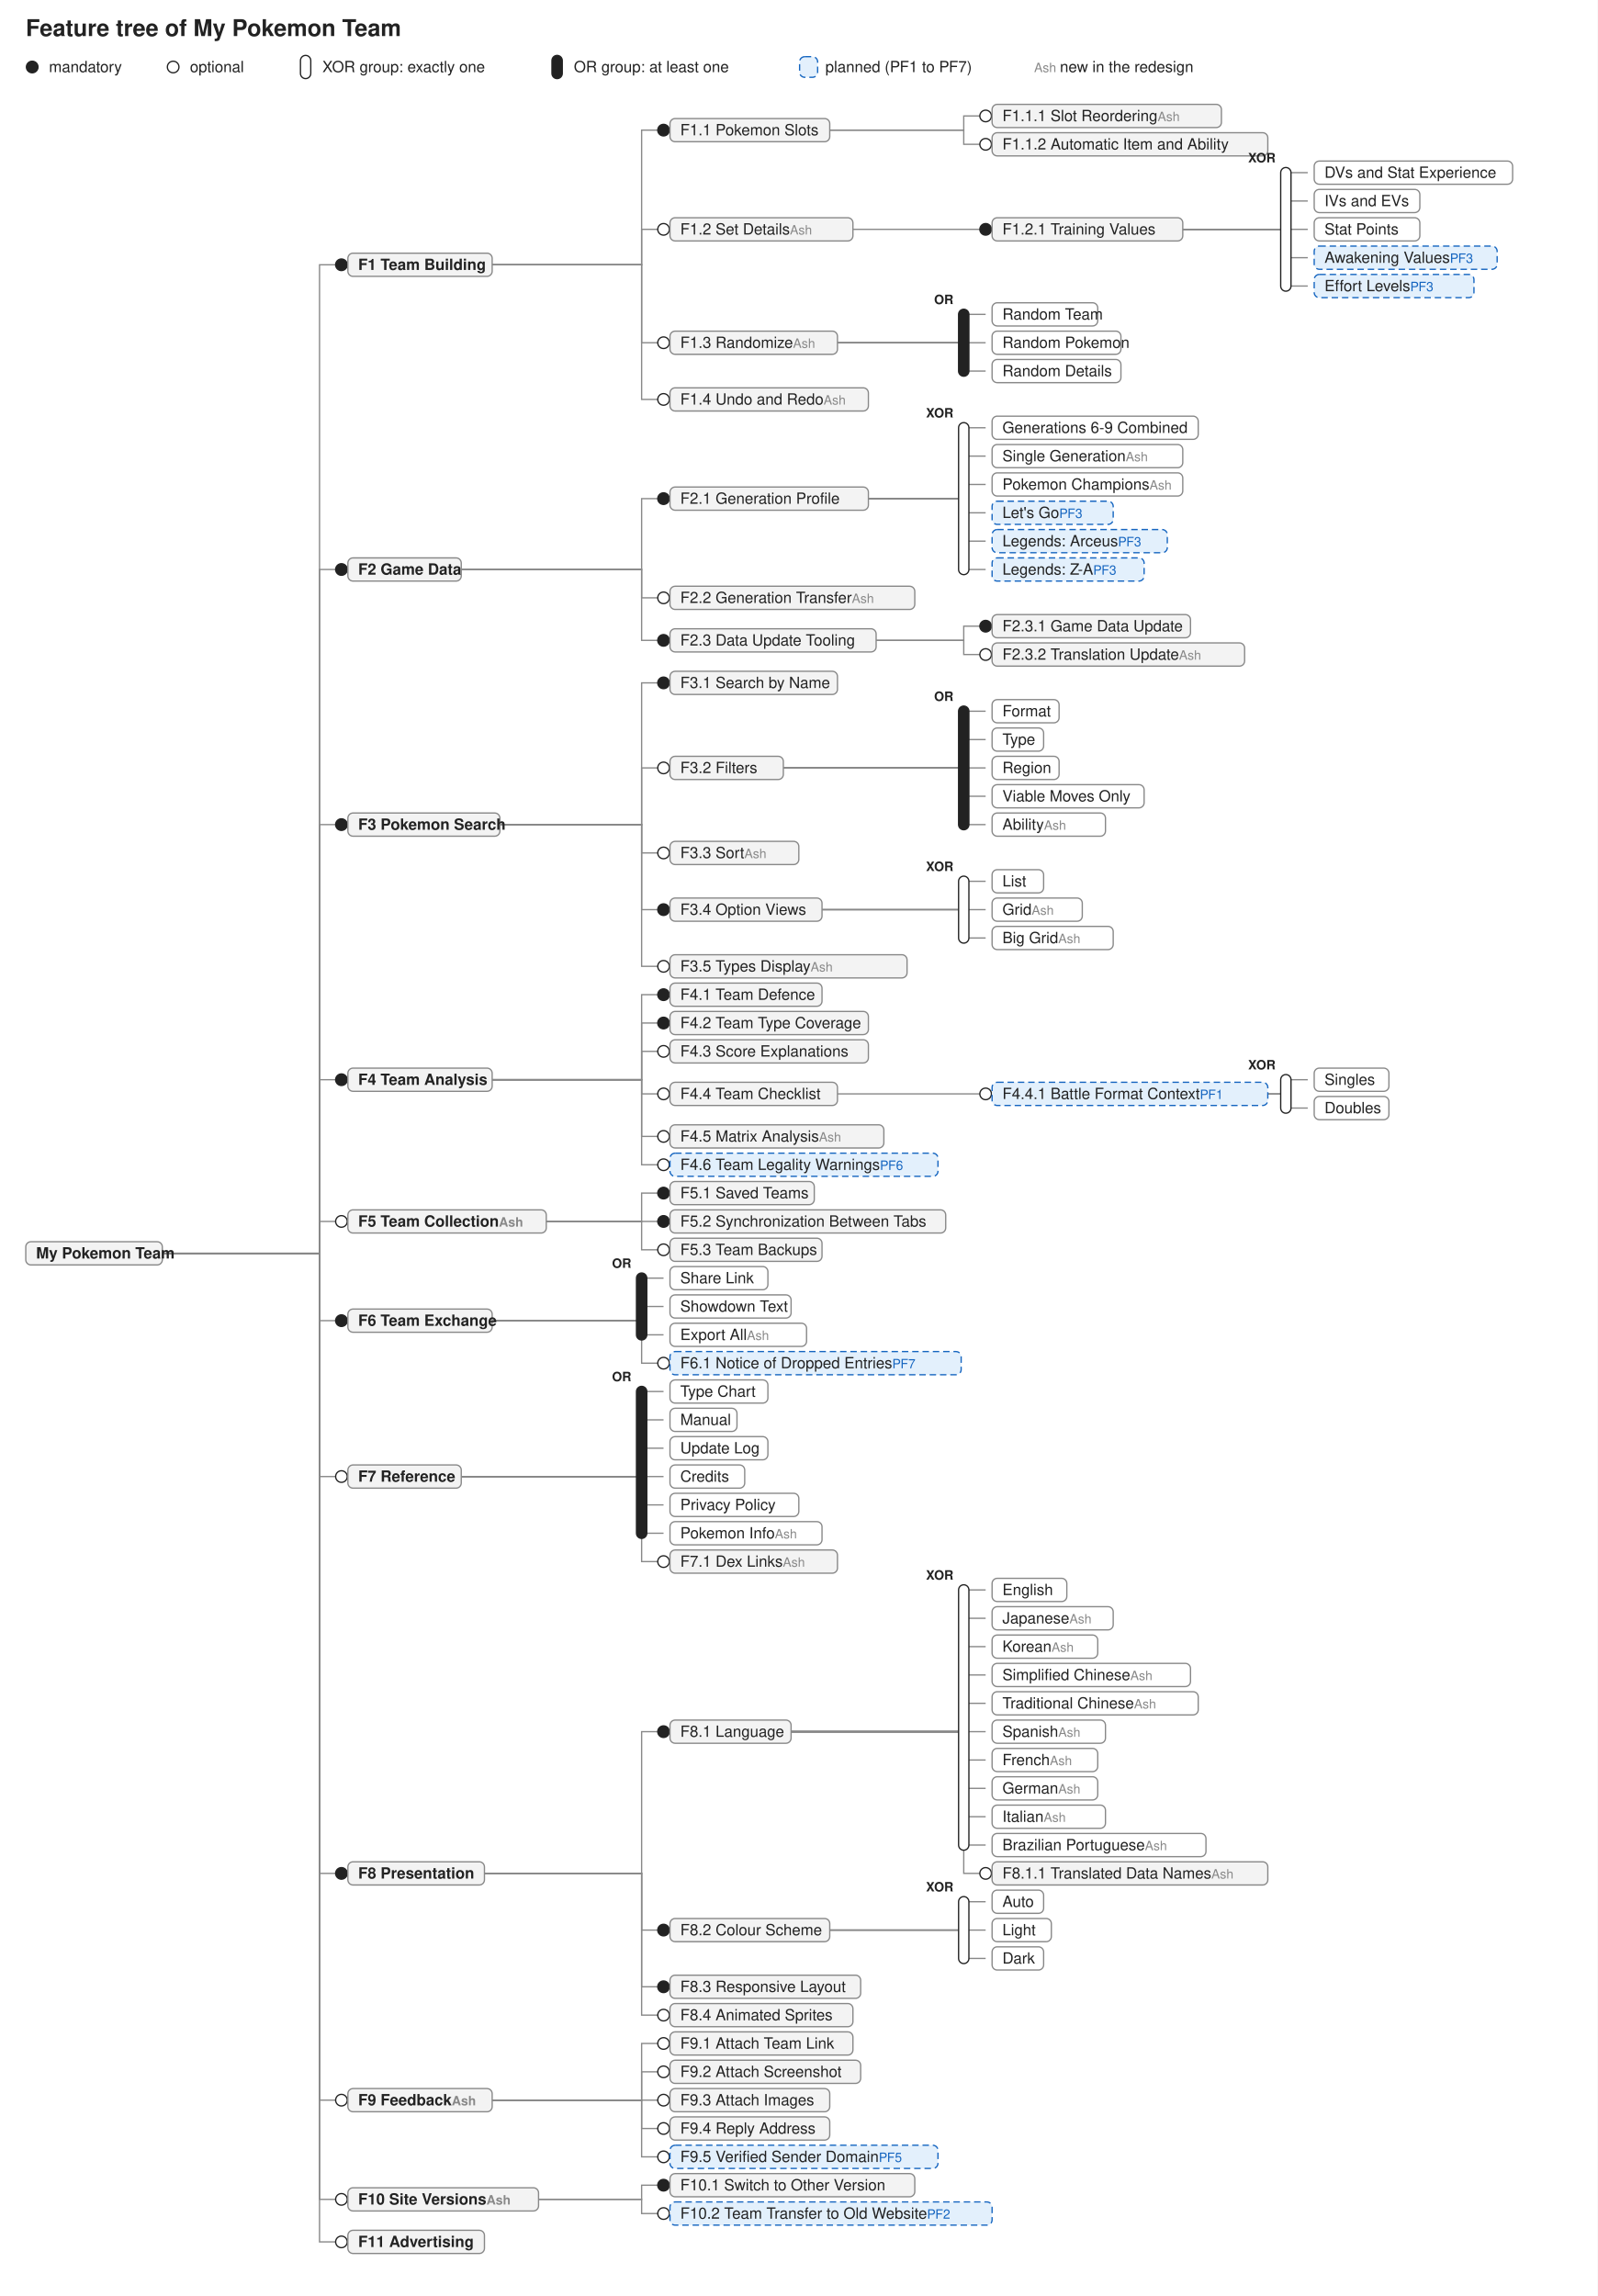
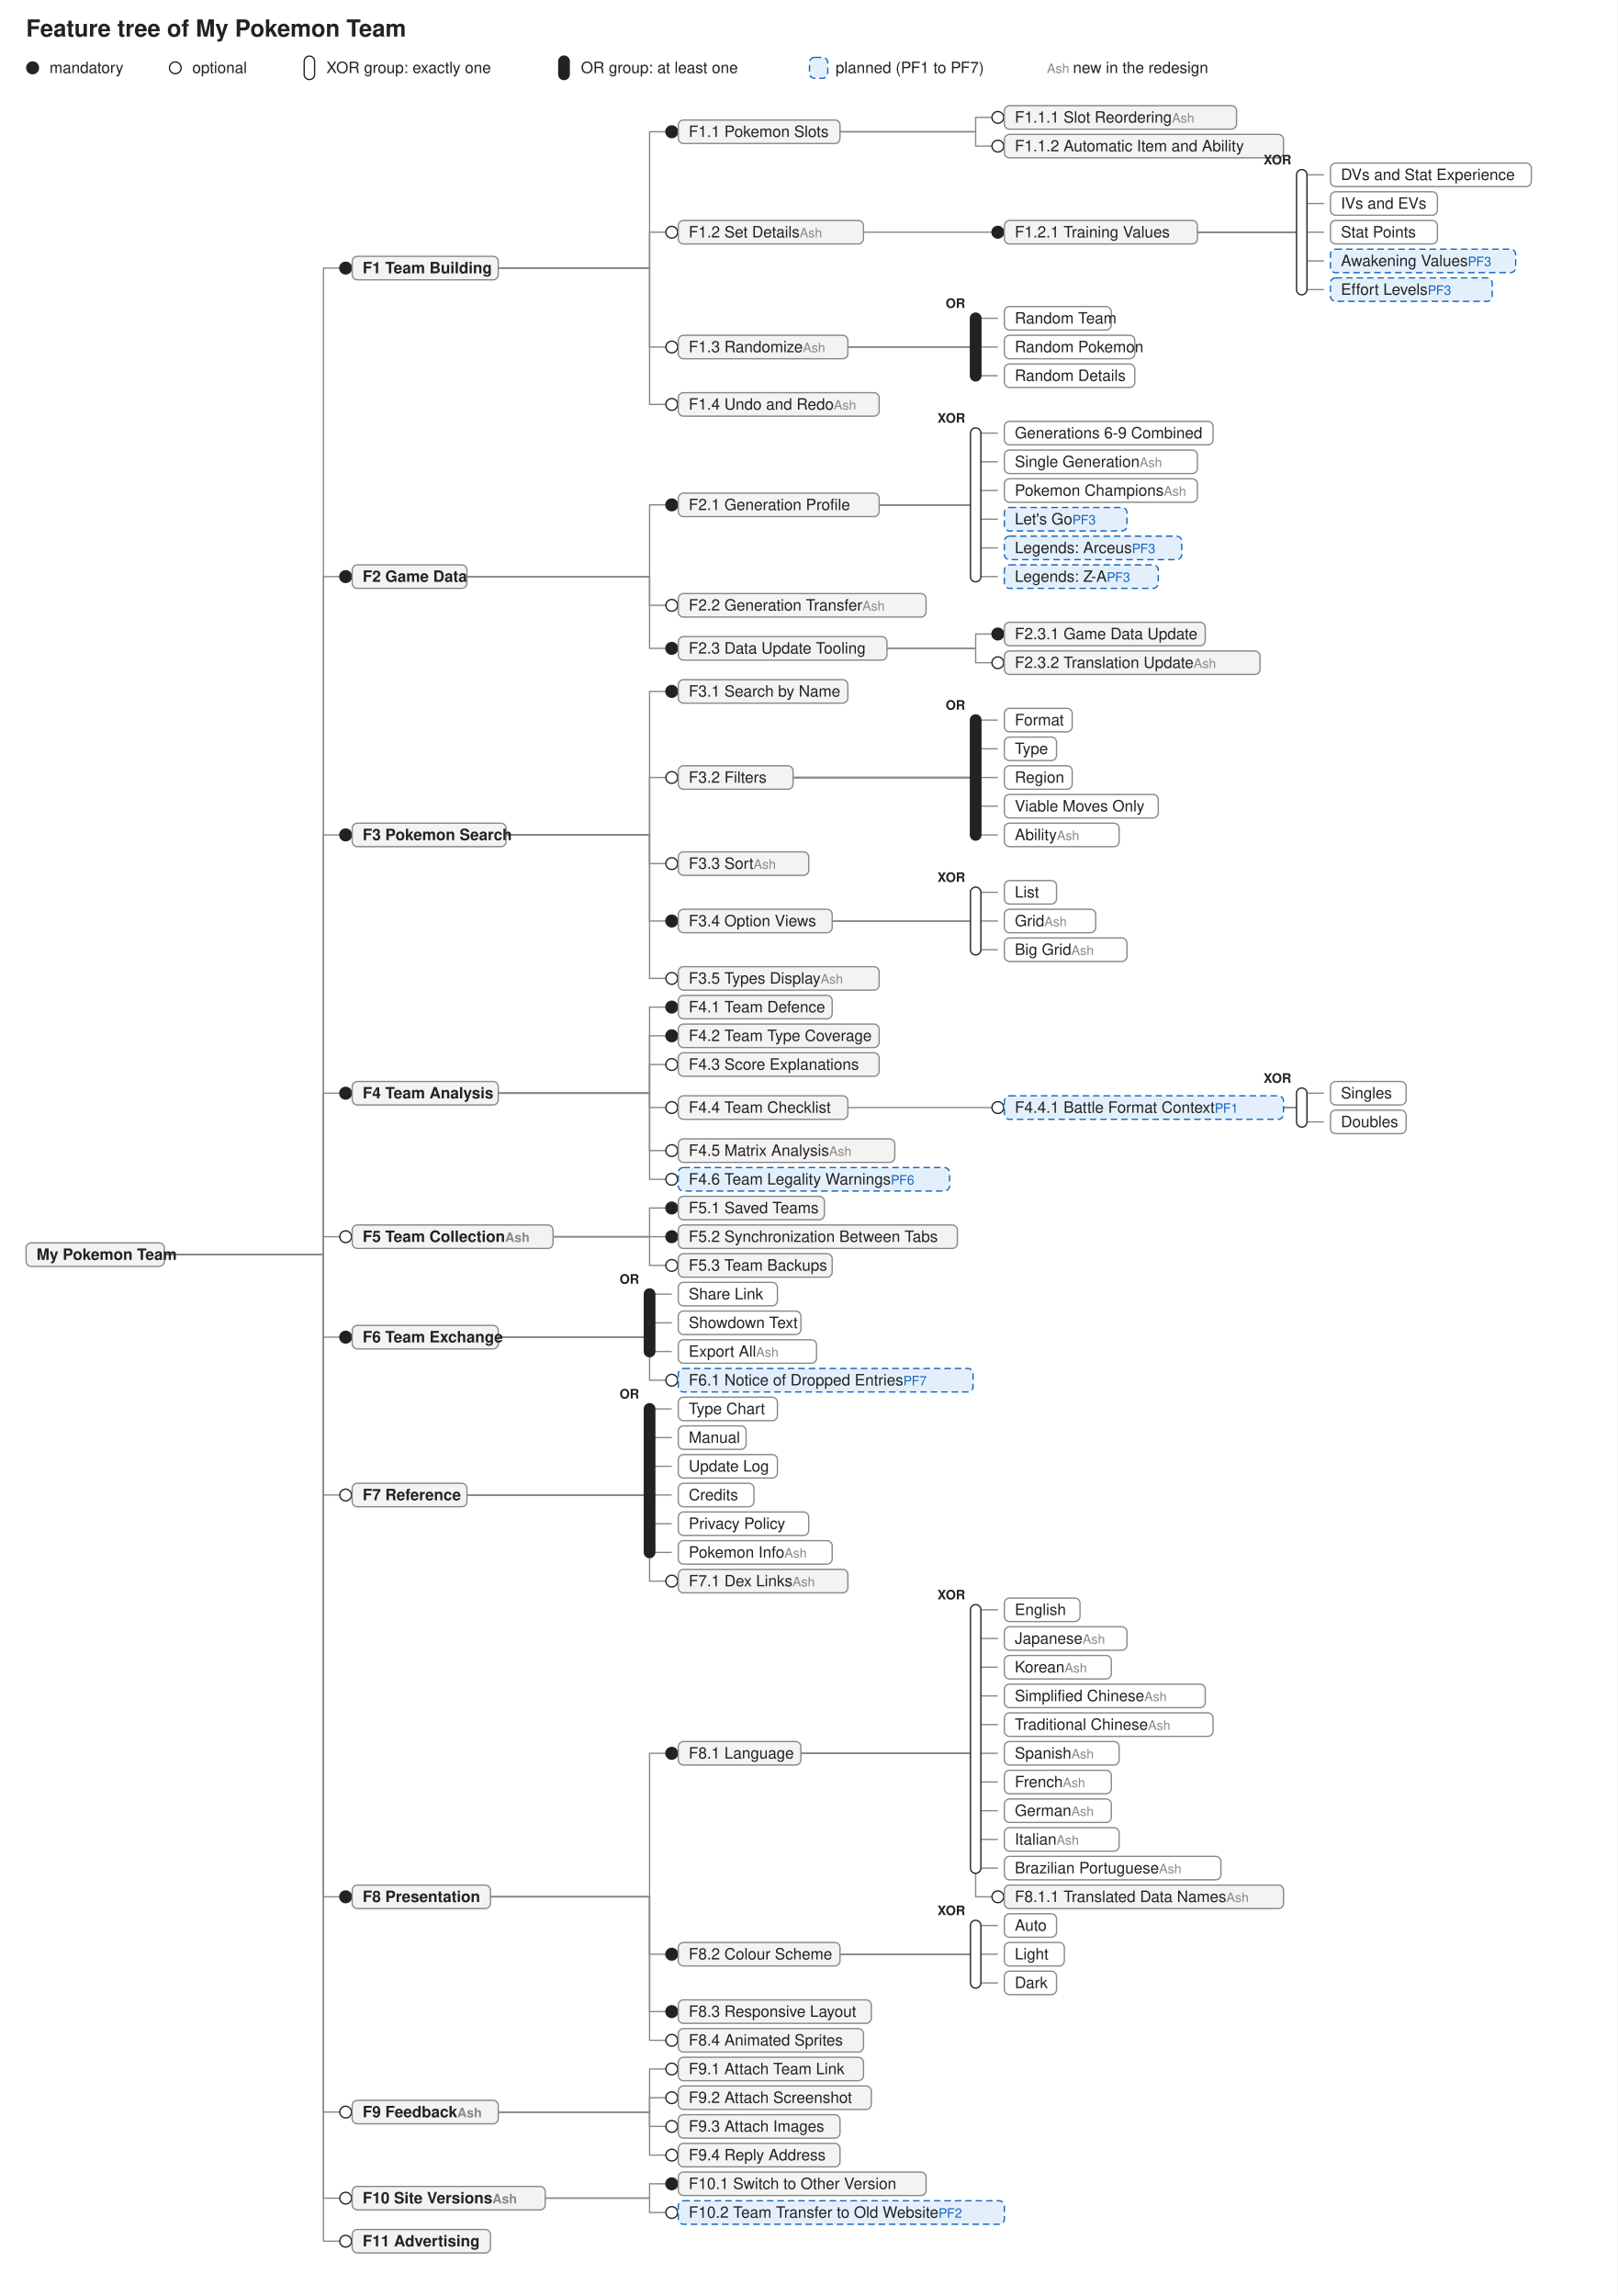
- <svg xmlns="http://www.w3.org/2000/svg" viewBox="0 0 1240 1782" width="1240" height="1782" font-family="Helvetica, Arial, sans-serif" role="img" aria-label="Feature tree of My Pokemon Team">
-   <rect width="1240" height="1782" fill="#fff" />
+ <svg xmlns="http://www.w3.org/2000/svg" viewBox="0 0 1240 1760" width="1240" height="1760" font-family="Helvetica, Arial, sans-serif" role="img" aria-label="Feature tree of My Pokemon Team">
+   <rect width="1240" height="1760" fill="#fff" />
  <text x="20" y="28" font-size="18" font-weight="bold" fill="#222">Feature tree of My Pokemon Team</text>
  <circle cx="25" cy="52" r="4.5" fill="#222" stroke="#222" />
  <text x="38" y="56" font-size="12" fill="#222">mandatory</text>
  <circle cx="134.4" cy="52" r="4.5" fill="#fff" stroke="#222" />
  <text x="147.4" y="56" font-size="12" fill="#222">optional</text>
  <rect x="233.2" y="43" width="8" height="18" rx="4" fill="#fff" stroke="#222" />
  <text x="250.2" y="56" font-size="12" fill="#222">XOR group: exactly one</text>
  <rect x="428.4" y="43" width="8" height="18" rx="4" fill="#222" stroke="#222" />
  <text x="445.4" y="56" font-size="12" fill="#222">OR group: at least one</text>
  <rect x="620.6" y="44" width="14" height="16" rx="4" fill="#e3f0fc" stroke="#1565c0" stroke-dasharray="5 3" />
  <text x="640.6" y="56" font-size="12" fill="#222">planned (PF1 to PF7)</text>
  <text x="802.6" y="56" font-size="10" fill="#888">Ash</text>
  <text x="822.6" y="56" font-size="12" fill="#222">new in the redesign</text>
-   <path d="M126.0 972.75 H248 V205.5 H265" fill="none" stroke="#888" />
+   <path d="M126.0 961.75 H248 V205.5 H265" fill="none" stroke="#888" />
  <circle cx="265" cy="205.5" r="4.5" fill="#222" stroke="#222" />
-   <path d="M126.0 972.75 H248 V442.0 H265" fill="none" stroke="#888" />
+   <path d="M126.0 961.75 H248 V442.0 H265" fill="none" stroke="#888" />
  <circle cx="265" cy="442.0" r="4.5" fill="#222" stroke="#222" />
-   <path d="M126.0 972.75 H248 V640.0 H265" fill="none" stroke="#888" />
+   <path d="M126.0 961.75 H248 V640.0 H265" fill="none" stroke="#888" />
  <circle cx="265" cy="640.0" r="4.5" fill="#222" stroke="#222" />
-   <path d="M126.0 972.75 H248 V838.0 H265" fill="none" stroke="#888" />
+   <path d="M126.0 961.75 H248 V838.0 H265" fill="none" stroke="#888" />
  <circle cx="265" cy="838.0" r="4.5" fill="#222" stroke="#222" />
-   <path d="M126.0 972.75 H248 V948.0 H265" fill="none" stroke="#888" />
+   <path d="M126.0 961.75 H248 V948.0 H265" fill="none" stroke="#888" />
  <circle cx="265" cy="948.0" r="4.5" fill="#fff" stroke="#222" />
-   <path d="M126.0 972.75 H248 V1025.0 H265" fill="none" stroke="#888" />
+   <path d="M126.0 961.75 H248 V1025.0 H265" fill="none" stroke="#888" />
  <circle cx="265" cy="1025.0" r="4.5" fill="#222" stroke="#222" />
-   <path d="M126.0 972.75 H248 V1146.0 H265" fill="none" stroke="#888" />
+   <path d="M126.0 961.75 H248 V1146.0 H265" fill="none" stroke="#888" />
  <circle cx="265" cy="1146.0" r="4.5" fill="#fff" stroke="#222" />
-   <path d="M126.0 972.75 H248 V1454.0 H265" fill="none" stroke="#888" />
+   <path d="M126.0 961.75 H248 V1454.0 H265" fill="none" stroke="#888" />
  <circle cx="265" cy="1454.0" r="4.5" fill="#222" stroke="#222" />
-   <path d="M126.0 972.75 H248 V1630.0 H265" fill="none" stroke="#888" />
-   <circle cx="265" cy="1630.0" r="4.5" fill="#fff" stroke="#222" />
-   <path d="M126.0 972.75 H248 V1707.0 H265" fill="none" stroke="#888" />
-   <circle cx="265" cy="1707.0" r="4.5" fill="#fff" stroke="#222" />
-   <path d="M126.0 972.75 H248 V1740 H265" fill="none" stroke="#888" />
-   <circle cx="265" cy="1740" r="4.5" fill="#fff" stroke="#222" />
-   <rect x="20" y="963.75" width="106.0" height="18" rx="4" fill="#f3f3f3" stroke="#888" />
-   <text x="28" y="976.75" font-size="12" fill="#222" font-weight="bold">My Pokemon Team</text>
+   <path d="M126.0 961.75 H248 V1619.0 H265" fill="none" stroke="#888" />
+   <circle cx="265" cy="1619.0" r="4.5" fill="#fff" stroke="#222" />
+   <path d="M126.0 961.75 H248 V1685.0 H265" fill="none" stroke="#888" />
+   <circle cx="265" cy="1685.0" r="4.5" fill="#fff" stroke="#222" />
+   <path d="M126.0 961.75 H248 V1718 H265" fill="none" stroke="#888" />
+   <circle cx="265" cy="1718" r="4.5" fill="#fff" stroke="#222" />
+   <rect x="20" y="952.75" width="106.0" height="18" rx="4" fill="#f3f3f3" stroke="#888" />
+   <text x="28" y="965.75" font-size="12" fill="#222" font-weight="bold">My Pokemon Team</text>
  <path d="M382.0 205.5 H498 V101.0 H515" fill="none" stroke="#888" />
  <circle cx="515" cy="101.0" r="4.5" fill="#222" stroke="#222" />
  <path d="M382.0 205.5 H498 V178.0 H515" fill="none" stroke="#888" />
  <circle cx="515" cy="178.0" r="4.5" fill="#fff" stroke="#222" />
  <path d="M382.0 205.5 H498 V266.0 H515" fill="none" stroke="#888" />
  <circle cx="515" cy="266.0" r="4.5" fill="#fff" stroke="#222" />
  <path d="M382.0 205.5 H498 V310 H515" fill="none" stroke="#888" />
  <circle cx="515" cy="310" r="4.5" fill="#fff" stroke="#222" />
  <rect x="270" y="196.5" width="112.0" height="18" rx="4" fill="#f3f3f3" stroke="#888" />
  <text x="278" y="209.5" font-size="12" fill="#222" font-weight="bold">F1 Team Building</text>
  <path d="M644.0 101.0 H748 V90 H765" fill="none" stroke="#888" />
  <circle cx="765" cy="90" r="4.5" fill="#fff" stroke="#222" />
  <path d="M644.0 101.0 H748 V112 H765" fill="none" stroke="#888" />
  <circle cx="765" cy="112" r="4.5" fill="#fff" stroke="#222" />
  <rect x="520" y="92.0" width="124.0" height="18" rx="4" fill="#f3f3f3" stroke="#888" />
  <text x="528" y="105.0" font-size="12" fill="#222">F1.1 Pokemon Slots</text>
  <rect x="770" y="81" width="178.0" height="18" rx="4" fill="#f3f3f3" stroke="#888" />
  <text x="778" y="94" font-size="12" fill="#222">F1.1.1 Slot Reordering<tspan fill="#888" font-size="10">  Ash</tspan>
  </text>
  <rect x="770" y="103" width="214.0" height="18" rx="4" fill="#f3f3f3" stroke="#888" />
  <text x="778" y="116" font-size="12" fill="#222">F1.1.2 Automatic Item and Ability</text>
  <path d="M662.0 178.0 H748 V178.0 H765" fill="none" stroke="#888" />
  <circle cx="765" cy="178.0" r="4.5" fill="#222" stroke="#222" />
  <rect x="520" y="169.0" width="142.0" height="18" rx="4" fill="#f3f3f3" stroke="#888" />
  <text x="528" y="182.0" font-size="12" fill="#222">F1.2 Set Details<tspan fill="#888" font-size="10">  Ash</tspan>
  </text>
  <path d="M918.0 178.0 H998 V134 H1015" fill="none" stroke="#888" />
  <path d="M918.0 178.0 H998 V156 H1015" fill="none" stroke="#888" />
  <path d="M918.0 178.0 H998 V178 H1015" fill="none" stroke="#888" />
  <path d="M918.0 178.0 H998 V200 H1015" fill="none" stroke="#888" />
  <path d="M918.0 178.0 H998 V222 H1015" fill="none" stroke="#888" />
  <rect x="994" y="130" width="8" height="96" rx="4" fill="#fff" stroke="#222" />
  <text x="990" y="126" font-size="10" text-anchor="end" fill="#222" font-weight="bold">XOR</text>
  <rect x="770" y="169.0" width="148.0" height="18" rx="4" fill="#f3f3f3" stroke="#888" />
  <text x="778" y="182.0" font-size="12" fill="#222">F1.2.1 Training Values</text>
  <rect x="1020" y="125" width="154.0" height="18" rx="4" fill="#fff" stroke="#888" />
  <text x="1028" y="138" font-size="12" fill="#222">DVs and Stat Experience</text>
  <rect x="1020" y="147" width="82.0" height="18" rx="4" fill="#fff" stroke="#888" />
  <text x="1028" y="160" font-size="12" fill="#222">IVs and EVs</text>
  <rect x="1020" y="169" width="82.0" height="18" rx="4" fill="#fff" stroke="#888" />
  <text x="1028" y="182" font-size="12" fill="#222">Stat Points</text>
  <rect x="1020" y="191" width="142.0" height="18" rx="4" fill="#e3f0fc" stroke="#1565c0" stroke-dasharray="5 3" />
  <text x="1028" y="204" font-size="12" fill="#222">Awakening Values<tspan fill="#1565c0" font-size="10">  PF3</tspan>
  </text>
  <rect x="1020" y="213" width="124.0" height="18" rx="4" fill="#e3f0fc" stroke="#1565c0" stroke-dasharray="5 3" />
  <text x="1028" y="226" font-size="12" fill="#222">Effort Levels<tspan fill="#1565c0" font-size="10">  PF3</tspan>
  </text>
  <path d="M650.0 266.0 H748 V244 H765" fill="none" stroke="#888" />
  <path d="M650.0 266.0 H748 V266 H765" fill="none" stroke="#888" />
  <path d="M650.0 266.0 H748 V288 H765" fill="none" stroke="#888" />
  <rect x="744" y="240" width="8" height="52" rx="4" fill="#222" stroke="#222" />
  <text x="740" y="236" font-size="10" text-anchor="end" fill="#222" font-weight="bold">OR</text>
  <rect x="520" y="257.0" width="130.0" height="18" rx="4" fill="#f3f3f3" stroke="#888" />
  <text x="528" y="270.0" font-size="12" fill="#222">F1.3 Randomize<tspan fill="#888" font-size="10">  Ash</tspan>
  </text>
  <rect x="770" y="235" width="82.0" height="18" rx="4" fill="#fff" stroke="#888" />
  <text x="778" y="248" font-size="12" fill="#222">Random Team</text>
  <rect x="770" y="257" width="100.0" height="18" rx="4" fill="#fff" stroke="#888" />
  <text x="778" y="270" font-size="12" fill="#222">Random Pokemon</text>
  <rect x="770" y="279" width="100.0" height="18" rx="4" fill="#fff" stroke="#888" />
  <text x="778" y="292" font-size="12" fill="#222">Random Details</text>
  <rect x="520" y="301" width="154.0" height="18" rx="4" fill="#f3f3f3" stroke="#888" />
  <text x="528" y="314" font-size="12" fill="#222">F1.4 Undo and Redo<tspan fill="#888" font-size="10">  Ash</tspan>
  </text>
  <path d="M358.0 442.0 H498 V387.0 H515" fill="none" stroke="#888" />
  <circle cx="515" cy="387.0" r="4.5" fill="#222" stroke="#222" />
  <path d="M358.0 442.0 H498 V464 H515" fill="none" stroke="#888" />
  <circle cx="515" cy="464" r="4.5" fill="#fff" stroke="#222" />
  <path d="M358.0 442.0 H498 V497.0 H515" fill="none" stroke="#888" />
  <circle cx="515" cy="497.0" r="4.5" fill="#222" stroke="#222" />
  <rect x="270" y="433.0" width="88.0" height="18" rx="4" fill="#f3f3f3" stroke="#888" />
  <text x="278" y="446.0" font-size="12" fill="#222" font-weight="bold">F2 Game Data</text>
  <path d="M674.0 387.0 H748 V332 H765" fill="none" stroke="#888" />
  <path d="M674.0 387.0 H748 V354 H765" fill="none" stroke="#888" />
  <path d="M674.0 387.0 H748 V376 H765" fill="none" stroke="#888" />
  <path d="M674.0 387.0 H748 V398 H765" fill="none" stroke="#888" />
  <path d="M674.0 387.0 H748 V420 H765" fill="none" stroke="#888" />
  <path d="M674.0 387.0 H748 V442 H765" fill="none" stroke="#888" />
  <rect x="744" y="328" width="8" height="118" rx="4" fill="#fff" stroke="#222" />
  <text x="740" y="324" font-size="10" text-anchor="end" fill="#222" font-weight="bold">XOR</text>
  <rect x="520" y="378.0" width="154.0" height="18" rx="4" fill="#f3f3f3" stroke="#888" />
  <text x="528" y="391.0" font-size="12" fill="#222">F2.1 Generation Profile</text>
  <rect x="770" y="323" width="160.0" height="18" rx="4" fill="#fff" stroke="#888" />
  <text x="778" y="336" font-size="12" fill="#222">Generations 6-9 Combined</text>
  <rect x="770" y="345" width="148.0" height="18" rx="4" fill="#fff" stroke="#888" />
  <text x="778" y="358" font-size="12" fill="#222">Single Generation<tspan fill="#888" font-size="10">  Ash</tspan>
  </text>
  <rect x="770" y="367" width="148.0" height="18" rx="4" fill="#fff" stroke="#888" />
  <text x="778" y="380" font-size="12" fill="#222">Pokemon Champions<tspan fill="#888" font-size="10">  Ash</tspan>
  </text>
  <rect x="770" y="389" width="94.0" height="18" rx="4" fill="#e3f0fc" stroke="#1565c0" stroke-dasharray="5 3" />
  <text x="778" y="402" font-size="12" fill="#222">Let's Go<tspan fill="#1565c0" font-size="10">  PF3</tspan>
  </text>
  <rect x="770" y="411" width="136.0" height="18" rx="4" fill="#e3f0fc" stroke="#1565c0" stroke-dasharray="5 3" />
  <text x="778" y="424" font-size="12" fill="#222">Legends: Arceus<tspan fill="#1565c0" font-size="10">  PF3</tspan>
  </text>
  <rect x="770" y="433" width="118.0" height="18" rx="4" fill="#e3f0fc" stroke="#1565c0" stroke-dasharray="5 3" />
  <text x="778" y="446" font-size="12" fill="#222">Legends: Z-A<tspan fill="#1565c0" font-size="10">  PF3</tspan>
  </text>
  <rect x="520" y="455" width="190.0" height="18" rx="4" fill="#f3f3f3" stroke="#888" />
  <text x="528" y="468" font-size="12" fill="#222">F2.2 Generation Transfer<tspan fill="#888" font-size="10">  Ash</tspan>
  </text>
  <path d="M680.0 497.0 H748 V486 H765" fill="none" stroke="#888" />
  <circle cx="765" cy="486" r="4.5" fill="#222" stroke="#222" />
  <path d="M680.0 497.0 H748 V508 H765" fill="none" stroke="#888" />
  <circle cx="765" cy="508" r="4.5" fill="#fff" stroke="#222" />
  <rect x="520" y="488.0" width="160.0" height="18" rx="4" fill="#f3f3f3" stroke="#888" />
  <text x="528" y="501.0" font-size="12" fill="#222">F2.3 Data Update Tooling</text>
  <rect x="770" y="477" width="154.0" height="18" rx="4" fill="#f3f3f3" stroke="#888" />
  <text x="778" y="490" font-size="12" fill="#222">F2.3.1 Game Data Update</text>
  <rect x="770" y="499" width="196.0" height="18" rx="4" fill="#f3f3f3" stroke="#888" />
  <text x="778" y="512" font-size="12" fill="#222">F2.3.2 Translation Update<tspan fill="#888" font-size="10">  Ash</tspan>
  </text>
  <path d="M388.0 640.0 H498 V530 H515" fill="none" stroke="#888" />
  <circle cx="515" cy="530" r="4.5" fill="#222" stroke="#222" />
  <path d="M388.0 640.0 H498 V596.0 H515" fill="none" stroke="#888" />
  <circle cx="515" cy="596.0" r="4.5" fill="#fff" stroke="#222" />
  <path d="M388.0 640.0 H498 V662 H515" fill="none" stroke="#888" />
  <circle cx="515" cy="662" r="4.5" fill="#fff" stroke="#222" />
  <path d="M388.0 640.0 H498 V706.0 H515" fill="none" stroke="#888" />
  <circle cx="515" cy="706.0" r="4.5" fill="#222" stroke="#222" />
  <path d="M388.0 640.0 H498 V750 H515" fill="none" stroke="#888" />
  <circle cx="515" cy="750" r="4.5" fill="#fff" stroke="#222" />
  <rect x="270" y="631.0" width="118.0" height="18" rx="4" fill="#f3f3f3" stroke="#888" />
  <text x="278" y="644.0" font-size="12" fill="#222" font-weight="bold">F3 Pokemon Search</text>
  <rect x="520" y="521" width="130.0" height="18" rx="4" fill="#f3f3f3" stroke="#888" />
  <text x="528" y="534" font-size="12" fill="#222">F3.1 Search by Name</text>
  <path d="M608.0 596.0 H748 V552 H765" fill="none" stroke="#888" />
  <path d="M608.0 596.0 H748 V574 H765" fill="none" stroke="#888" />
  <path d="M608.0 596.0 H748 V596 H765" fill="none" stroke="#888" />
  <path d="M608.0 596.0 H748 V618 H765" fill="none" stroke="#888" />
  <path d="M608.0 596.0 H748 V640 H765" fill="none" stroke="#888" />
  <rect x="744" y="548" width="8" height="96" rx="4" fill="#222" stroke="#222" />
  <text x="740" y="544" font-size="10" text-anchor="end" fill="#222" font-weight="bold">OR</text>
  <rect x="520" y="587.0" width="88.0" height="18" rx="4" fill="#f3f3f3" stroke="#888" />
  <text x="528" y="600.0" font-size="12" fill="#222">F3.2 Filters</text>
  <rect x="770" y="543" width="52.0" height="18" rx="4" fill="#fff" stroke="#888" />
  <text x="778" y="556" font-size="12" fill="#222">Format</text>
  <rect x="770" y="565" width="40.0" height="18" rx="4" fill="#fff" stroke="#888" />
  <text x="778" y="578" font-size="12" fill="#222">Type</text>
  <rect x="770" y="587" width="52.0" height="18" rx="4" fill="#fff" stroke="#888" />
  <text x="778" y="600" font-size="12" fill="#222">Region</text>
  <rect x="770" y="609" width="118.0" height="18" rx="4" fill="#fff" stroke="#888" />
  <text x="778" y="622" font-size="12" fill="#222">Viable Moves Only</text>
  <rect x="770" y="631" width="88.0" height="18" rx="4" fill="#fff" stroke="#888" />
  <text x="778" y="644" font-size="12" fill="#222">Ability<tspan fill="#888" font-size="10">  Ash</tspan>
  </text>
  <rect x="520" y="653" width="100.0" height="18" rx="4" fill="#f3f3f3" stroke="#888" />
  <text x="528" y="666" font-size="12" fill="#222">F3.3 Sort<tspan fill="#888" font-size="10">  Ash</tspan>
  </text>
  <path d="M638.0 706.0 H748 V684 H765" fill="none" stroke="#888" />
  <path d="M638.0 706.0 H748 V706 H765" fill="none" stroke="#888" />
  <path d="M638.0 706.0 H748 V728 H765" fill="none" stroke="#888" />
  <rect x="744" y="680" width="8" height="52" rx="4" fill="#fff" stroke="#222" />
  <text x="740" y="676" font-size="10" text-anchor="end" fill="#222" font-weight="bold">XOR</text>
  <rect x="520" y="697.0" width="118.0" height="18" rx="4" fill="#f3f3f3" stroke="#888" />
  <text x="528" y="710.0" font-size="12" fill="#222">F3.4 Option Views</text>
  <rect x="770" y="675" width="40.0" height="18" rx="4" fill="#fff" stroke="#888" />
  <text x="778" y="688" font-size="12" fill="#222">List</text>
  <rect x="770" y="697" width="70.0" height="18" rx="4" fill="#fff" stroke="#888" />
  <text x="778" y="710" font-size="12" fill="#222">Grid<tspan fill="#888" font-size="10">  Ash</tspan>
  </text>
  <rect x="770" y="719" width="94.0" height="18" rx="4" fill="#fff" stroke="#888" />
  <text x="778" y="732" font-size="12" fill="#222">Big Grid<tspan fill="#888" font-size="10">  Ash</tspan>
  </text>
-   <rect x="520" y="741" width="184.0" height="18" rx="4" fill="#f3f3f3" stroke="#888" />
+   <rect x="520" y="741" width="154.0" height="18" rx="4" fill="#f3f3f3" stroke="#888" />
  <text x="528" y="754" font-size="12" fill="#222">F3.5 Types Display<tspan fill="#888" font-size="10">  Ash</tspan>
  </text>
  <path d="M382.0 838.0 H498 V772 H515" fill="none" stroke="#888" />
  <circle cx="515" cy="772" r="4.5" fill="#222" stroke="#222" />
  <path d="M382.0 838.0 H498 V794 H515" fill="none" stroke="#888" />
  <circle cx="515" cy="794" r="4.5" fill="#222" stroke="#222" />
  <path d="M382.0 838.0 H498 V816 H515" fill="none" stroke="#888" />
  <circle cx="515" cy="816" r="4.5" fill="#fff" stroke="#222" />
  <path d="M382.0 838.0 H498 V849.0 H515" fill="none" stroke="#888" />
  <circle cx="515" cy="849.0" r="4.5" fill="#fff" stroke="#222" />
  <path d="M382.0 838.0 H498 V882 H515" fill="none" stroke="#888" />
  <circle cx="515" cy="882" r="4.5" fill="#fff" stroke="#222" />
  <path d="M382.0 838.0 H498 V904 H515" fill="none" stroke="#888" />
  <circle cx="515" cy="904" r="4.5" fill="#fff" stroke="#222" />
  <rect x="270" y="829.0" width="112.0" height="18" rx="4" fill="#f3f3f3" stroke="#888" />
  <text x="278" y="842.0" font-size="12" fill="#222" font-weight="bold">F4 Team Analysis</text>
  <rect x="520" y="763" width="118.0" height="18" rx="4" fill="#f3f3f3" stroke="#888" />
  <text x="528" y="776" font-size="12" fill="#222">F4.1 Team Defence</text>
  <rect x="520" y="785" width="154.0" height="18" rx="4" fill="#f3f3f3" stroke="#888" />
  <text x="528" y="798" font-size="12" fill="#222">F4.2 Team Type Coverage</text>
  <rect x="520" y="807" width="154.0" height="18" rx="4" fill="#f3f3f3" stroke="#888" />
  <text x="528" y="820" font-size="12" fill="#222">F4.3 Score Explanations</text>
  <path d="M650.0 849.0 H748 V849.0 H765" fill="none" stroke="#888" />
  <circle cx="765" cy="849.0" r="4.5" fill="#fff" stroke="#222" />
  <rect x="520" y="840.0" width="130.0" height="18" rx="4" fill="#f3f3f3" stroke="#888" />
  <text x="528" y="853.0" font-size="12" fill="#222">F4.4 Team Checklist</text>
  <path d="M984.0 849.0 H998 V838 H1015" fill="none" stroke="#888" />
  <path d="M984.0 849.0 H998 V860 H1015" fill="none" stroke="#888" />
  <rect x="994" y="834" width="8" height="30" rx="4" fill="#fff" stroke="#222" />
  <text x="990" y="830" font-size="10" text-anchor="end" fill="#222" font-weight="bold">XOR</text>
  <rect x="770" y="840.0" width="214.0" height="18" rx="4" fill="#e3f0fc" stroke="#1565c0" stroke-dasharray="5 3" />
  <text x="778" y="853.0" font-size="12" fill="#222">F4.4.1 Battle Format Context<tspan fill="#1565c0" font-size="10">  PF1</tspan>
  </text>
  <rect x="1020" y="829" width="58.0" height="18" rx="4" fill="#fff" stroke="#888" />
  <text x="1028" y="842" font-size="12" fill="#222">Singles</text>
  <rect x="1020" y="851" width="58.0" height="18" rx="4" fill="#fff" stroke="#888" />
  <text x="1028" y="864" font-size="12" fill="#222">Doubles</text>
  <rect x="520" y="873" width="166.0" height="18" rx="4" fill="#f3f3f3" stroke="#888" />
  <text x="528" y="886" font-size="12" fill="#222">F4.5 Matrix Analysis<tspan fill="#888" font-size="10">  Ash</tspan>
  </text>
  <rect x="520" y="895" width="208.0" height="18" rx="4" fill="#e3f0fc" stroke="#1565c0" stroke-dasharray="5 3" />
  <text x="528" y="908" font-size="12" fill="#222">F4.6 Team Legality Warnings<tspan fill="#1565c0" font-size="10">  PF6</tspan>
  </text>
  <path d="M424.0 948.0 H498 V926 H515" fill="none" stroke="#888" />
  <circle cx="515" cy="926" r="4.5" fill="#222" stroke="#222" />
  <path d="M424.0 948.0 H498 V948 H515" fill="none" stroke="#888" />
  <circle cx="515" cy="948" r="4.5" fill="#222" stroke="#222" />
  <path d="M424.0 948.0 H498 V970 H515" fill="none" stroke="#888" />
  <circle cx="515" cy="970" r="4.5" fill="#fff" stroke="#222" />
  <rect x="270" y="939.0" width="154.0" height="18" rx="4" fill="#f3f3f3" stroke="#888" />
  <text x="278" y="952.0" font-size="12" fill="#222" font-weight="bold">F5 Team Collection<tspan fill="#888" font-size="10">  Ash</tspan>
  </text>
  <rect x="520" y="917" width="112.0" height="18" rx="4" fill="#f3f3f3" stroke="#888" />
  <text x="528" y="930" font-size="12" fill="#222">F5.1 Saved Teams</text>
  <rect x="520" y="939" width="214.0" height="18" rx="4" fill="#f3f3f3" stroke="#888" />
  <text x="528" y="952" font-size="12" fill="#222">F5.2 Synchronization Between Tabs</text>
  <rect x="520" y="961" width="118.0" height="18" rx="4" fill="#f3f3f3" stroke="#888" />
  <text x="528" y="974" font-size="12" fill="#222">F5.3 Team Backups</text>
  <path d="M382.0 1025.0 H498 V992 H515" fill="none" stroke="#888" />
  <path d="M382.0 1025.0 H498 V1014 H515" fill="none" stroke="#888" />
  <path d="M382.0 1025.0 H498 V1036 H515" fill="none" stroke="#888" />
  <path d="M382.0 1025.0 H498 V1058 H515" fill="none" stroke="#888" />
  <circle cx="515" cy="1058" r="4.5" fill="#fff" stroke="#222" />
  <rect x="494" y="988" width="8" height="52" rx="4" fill="#222" stroke="#222" />
  <text x="490" y="984" font-size="10" text-anchor="end" fill="#222" font-weight="bold">OR</text>
  <rect x="270" y="1016.0" width="112.0" height="18" rx="4" fill="#f3f3f3" stroke="#888" />
  <text x="278" y="1029.0" font-size="12" fill="#222" font-weight="bold">F6 Team Exchange</text>
  <rect x="520" y="983" width="76.0" height="18" rx="4" fill="#fff" stroke="#888" />
  <text x="528" y="996" font-size="12" fill="#222">Share Link</text>
  <rect x="520" y="1005" width="94.0" height="18" rx="4" fill="#fff" stroke="#888" />
  <text x="528" y="1018" font-size="12" fill="#222">Showdown Text</text>
  <rect x="520" y="1027" width="106.0" height="18" rx="4" fill="#fff" stroke="#888" />
  <text x="528" y="1040" font-size="12" fill="#222">Export All<tspan fill="#888" font-size="10">  Ash</tspan>
  </text>
  <rect x="520" y="1049" width="226.0" height="18" rx="4" fill="#e3f0fc" stroke="#1565c0" stroke-dasharray="5 3" />
  <text x="528" y="1062" font-size="12" fill="#222">F6.1 Notice of Dropped Entries<tspan fill="#1565c0" font-size="10">  PF7</tspan>
  </text>
  <path d="M358.0 1146.0 H498 V1080 H515" fill="none" stroke="#888" />
  <path d="M358.0 1146.0 H498 V1102 H515" fill="none" stroke="#888" />
  <path d="M358.0 1146.0 H498 V1124 H515" fill="none" stroke="#888" />
  <path d="M358.0 1146.0 H498 V1146 H515" fill="none" stroke="#888" />
  <path d="M358.0 1146.0 H498 V1168 H515" fill="none" stroke="#888" />
  <path d="M358.0 1146.0 H498 V1190 H515" fill="none" stroke="#888" />
  <path d="M358.0 1146.0 H498 V1212 H515" fill="none" stroke="#888" />
  <circle cx="515" cy="1212" r="4.5" fill="#fff" stroke="#222" />
  <rect x="494" y="1076" width="8" height="118" rx="4" fill="#222" stroke="#222" />
  <text x="490" y="1072" font-size="10" text-anchor="end" fill="#222" font-weight="bold">OR</text>
  <rect x="270" y="1137.0" width="88.0" height="18" rx="4" fill="#f3f3f3" stroke="#888" />
  <text x="278" y="1150.0" font-size="12" fill="#222" font-weight="bold">F7 Reference</text>
  <rect x="520" y="1071" width="76.0" height="18" rx="4" fill="#fff" stroke="#888" />
  <text x="528" y="1084" font-size="12" fill="#222">Type Chart</text>
  <rect x="520" y="1093" width="52.0" height="18" rx="4" fill="#fff" stroke="#888" />
  <text x="528" y="1106" font-size="12" fill="#222">Manual</text>
  <rect x="520" y="1115" width="76.0" height="18" rx="4" fill="#fff" stroke="#888" />
  <text x="528" y="1128" font-size="12" fill="#222">Update Log</text>
  <rect x="520" y="1137" width="58.0" height="18" rx="4" fill="#fff" stroke="#888" />
  <text x="528" y="1150" font-size="12" fill="#222">Credits</text>
  <rect x="520" y="1159" width="100.0" height="18" rx="4" fill="#fff" stroke="#888" />
  <text x="528" y="1172" font-size="12" fill="#222">Privacy Policy</text>
  <rect x="520" y="1181" width="118.0" height="18" rx="4" fill="#fff" stroke="#888" />
  <text x="528" y="1194" font-size="12" fill="#222">Pokemon Info<tspan fill="#888" font-size="10">  Ash</tspan>
  </text>
  <rect x="520" y="1203" width="130.0" height="18" rx="4" fill="#f3f3f3" stroke="#888" />
  <text x="528" y="1216" font-size="12" fill="#222">F7.1 Dex Links<tspan fill="#888" font-size="10">  Ash</tspan>
  </text>
  <path d="M376.0 1454.0 H498 V1344.0 H515" fill="none" stroke="#888" />
  <circle cx="515" cy="1344.0" r="4.5" fill="#222" stroke="#222" />
  <path d="M376.0 1454.0 H498 V1498.0 H515" fill="none" stroke="#888" />
  <circle cx="515" cy="1498.0" r="4.5" fill="#222" stroke="#222" />
  <path d="M376.0 1454.0 H498 V1542 H515" fill="none" stroke="#888" />
  <circle cx="515" cy="1542" r="4.5" fill="#222" stroke="#222" />
  <path d="M376.0 1454.0 H498 V1564 H515" fill="none" stroke="#888" />
  <circle cx="515" cy="1564" r="4.5" fill="#fff" stroke="#222" />
  <rect x="270" y="1445.0" width="106.0" height="18" rx="4" fill="#f3f3f3" stroke="#888" />
  <text x="278" y="1458.0" font-size="12" fill="#222" font-weight="bold">F8 Presentation</text>
  <path d="M614.0 1344.0 H748 V1234 H765" fill="none" stroke="#888" />
  <path d="M614.0 1344.0 H748 V1256 H765" fill="none" stroke="#888" />
  <path d="M614.0 1344.0 H748 V1278 H765" fill="none" stroke="#888" />
  <path d="M614.0 1344.0 H748 V1300 H765" fill="none" stroke="#888" />
  <path d="M614.0 1344.0 H748 V1322 H765" fill="none" stroke="#888" />
  <path d="M614.0 1344.0 H748 V1344 H765" fill="none" stroke="#888" />
  <path d="M614.0 1344.0 H748 V1366 H765" fill="none" stroke="#888" />
  <path d="M614.0 1344.0 H748 V1388 H765" fill="none" stroke="#888" />
  <path d="M614.0 1344.0 H748 V1410 H765" fill="none" stroke="#888" />
  <path d="M614.0 1344.0 H748 V1432 H765" fill="none" stroke="#888" />
  <path d="M614.0 1344.0 H748 V1454 H765" fill="none" stroke="#888" />
  <circle cx="765" cy="1454" r="4.5" fill="#fff" stroke="#222" />
  <rect x="744" y="1230" width="8" height="206" rx="4" fill="#fff" stroke="#222" />
  <text x="740" y="1226" font-size="10" text-anchor="end" fill="#222" font-weight="bold">XOR</text>
  <rect x="520" y="1335.0" width="94.0" height="18" rx="4" fill="#f3f3f3" stroke="#888" />
  <text x="528" y="1348.0" font-size="12" fill="#222">F8.1 Language</text>
  <rect x="770" y="1225" width="58.0" height="18" rx="4" fill="#fff" stroke="#888" />
  <text x="778" y="1238" font-size="12" fill="#222">English</text>
  <rect x="770" y="1247" width="94.0" height="18" rx="4" fill="#fff" stroke="#888" />
  <text x="778" y="1260" font-size="12" fill="#222">Japanese<tspan fill="#888" font-size="10">  Ash</tspan>
  </text>
  <rect x="770" y="1269" width="82.0" height="18" rx="4" fill="#fff" stroke="#888" />
  <text x="778" y="1282" font-size="12" fill="#222">Korean<tspan fill="#888" font-size="10">  Ash</tspan>
  </text>
  <rect x="770" y="1291" width="154.0" height="18" rx="4" fill="#fff" stroke="#888" />
  <text x="778" y="1304" font-size="12" fill="#222">Simplified Chinese<tspan fill="#888" font-size="10">  Ash</tspan>
  </text>
  <rect x="770" y="1313" width="160.0" height="18" rx="4" fill="#fff" stroke="#888" />
  <text x="778" y="1326" font-size="12" fill="#222">Traditional Chinese<tspan fill="#888" font-size="10">  Ash</tspan>
  </text>
  <rect x="770" y="1335" width="88.0" height="18" rx="4" fill="#fff" stroke="#888" />
  <text x="778" y="1348" font-size="12" fill="#222">Spanish<tspan fill="#888" font-size="10">  Ash</tspan>
  </text>
  <rect x="770" y="1357" width="82.0" height="18" rx="4" fill="#fff" stroke="#888" />
  <text x="778" y="1370" font-size="12" fill="#222">French<tspan fill="#888" font-size="10">  Ash</tspan>
  </text>
  <rect x="770" y="1379" width="82.0" height="18" rx="4" fill="#fff" stroke="#888" />
  <text x="778" y="1392" font-size="12" fill="#222">German<tspan fill="#888" font-size="10">  Ash</tspan>
  </text>
  <rect x="770" y="1401" width="88.0" height="18" rx="4" fill="#fff" stroke="#888" />
  <text x="778" y="1414" font-size="12" fill="#222">Italian<tspan fill="#888" font-size="10">  Ash</tspan>
  </text>
  <rect x="770" y="1423" width="166.0" height="18" rx="4" fill="#fff" stroke="#888" />
  <text x="778" y="1436" font-size="12" fill="#222">Brazilian Portuguese<tspan fill="#888" font-size="10">  Ash</tspan>
  </text>
  <rect x="770" y="1445" width="214.0" height="18" rx="4" fill="#f3f3f3" stroke="#888" />
  <text x="778" y="1458" font-size="12" fill="#222">F8.1.1 Translated Data Names<tspan fill="#888" font-size="10">  Ash</tspan>
  </text>
  <path d="M644.0 1498.0 H748 V1476 H765" fill="none" stroke="#888" />
  <path d="M644.0 1498.0 H748 V1498 H765" fill="none" stroke="#888" />
  <path d="M644.0 1498.0 H748 V1520 H765" fill="none" stroke="#888" />
  <rect x="744" y="1472" width="8" height="52" rx="4" fill="#fff" stroke="#222" />
  <text x="740" y="1468" font-size="10" text-anchor="end" fill="#222" font-weight="bold">XOR</text>
  <rect x="520" y="1489.0" width="124.0" height="18" rx="4" fill="#f3f3f3" stroke="#888" />
  <text x="528" y="1502.0" font-size="12" fill="#222">F8.2 Colour Scheme</text>
  <rect x="770" y="1467" width="40.0" height="18" rx="4" fill="#fff" stroke="#888" />
  <text x="778" y="1480" font-size="12" fill="#222">Auto</text>
  <rect x="770" y="1489" width="46.0" height="18" rx="4" fill="#fff" stroke="#888" />
  <text x="778" y="1502" font-size="12" fill="#222">Light</text>
  <rect x="770" y="1511" width="40.0" height="18" rx="4" fill="#fff" stroke="#888" />
  <text x="778" y="1524" font-size="12" fill="#222">Dark</text>
  <rect x="520" y="1533" width="148.0" height="18" rx="4" fill="#f3f3f3" stroke="#888" />
  <text x="528" y="1546" font-size="12" fill="#222">F8.3 Responsive Layout</text>
  <rect x="520" y="1555" width="142.0" height="18" rx="4" fill="#f3f3f3" stroke="#888" />
  <text x="528" y="1568" font-size="12" fill="#222">F8.4 Animated Sprites</text>
-   <path d="M382.0 1630.0 H498 V1586 H515" fill="none" stroke="#888" />
+   <path d="M382.0 1619.0 H498 V1586 H515" fill="none" stroke="#888" />
  <circle cx="515" cy="1586" r="4.5" fill="#fff" stroke="#222" />
-   <path d="M382.0 1630.0 H498 V1608 H515" fill="none" stroke="#888" />
+   <path d="M382.0 1619.0 H498 V1608 H515" fill="none" stroke="#888" />
  <circle cx="515" cy="1608" r="4.5" fill="#fff" stroke="#222" />
-   <path d="M382.0 1630.0 H498 V1630 H515" fill="none" stroke="#888" />
+   <path d="M382.0 1619.0 H498 V1630 H515" fill="none" stroke="#888" />
  <circle cx="515" cy="1630" r="4.5" fill="#fff" stroke="#222" />
-   <path d="M382.0 1630.0 H498 V1652 H515" fill="none" stroke="#888" />
+   <path d="M382.0 1619.0 H498 V1652 H515" fill="none" stroke="#888" />
  <circle cx="515" cy="1652" r="4.5" fill="#fff" stroke="#222" />
-   <path d="M382.0 1630.0 H498 V1674 H515" fill="none" stroke="#888" />
-   <circle cx="515" cy="1674" r="4.5" fill="#fff" stroke="#222" />
-   <rect x="270" y="1621.0" width="112.0" height="18" rx="4" fill="#f3f3f3" stroke="#888" />
-   <text x="278" y="1634.0" font-size="12" fill="#222" font-weight="bold">F9 Feedback<tspan fill="#888" font-size="10">  Ash</tspan>
+   <rect x="270" y="1610.0" width="112.0" height="18" rx="4" fill="#f3f3f3" stroke="#888" />
+   <text x="278" y="1623.0" font-size="12" fill="#222" font-weight="bold">F9 Feedback<tspan fill="#888" font-size="10">  Ash</tspan>
  </text>
  <rect x="520" y="1577" width="142.0" height="18" rx="4" fill="#f3f3f3" stroke="#888" />
  <text x="528" y="1590" font-size="12" fill="#222">F9.1 Attach Team Link</text>
  <rect x="520" y="1599" width="148.0" height="18" rx="4" fill="#f3f3f3" stroke="#888" />
  <text x="528" y="1612" font-size="12" fill="#222">F9.2 Attach Screenshot</text>
  <rect x="520" y="1621" width="124.0" height="18" rx="4" fill="#f3f3f3" stroke="#888" />
  <text x="528" y="1634" font-size="12" fill="#222">F9.3 Attach Images</text>
  <rect x="520" y="1643" width="124.0" height="18" rx="4" fill="#f3f3f3" stroke="#888" />
  <text x="528" y="1656" font-size="12" fill="#222">F9.4 Reply Address</text>
-   <rect x="520" y="1665" width="208.0" height="18" rx="4" fill="#e3f0fc" stroke="#1565c0" stroke-dasharray="5 3" />
-   <text x="528" y="1678" font-size="12" fill="#222">F9.5 Verified Sender Domain<tspan fill="#1565c0" font-size="10">  PF5</tspan>
-   </text>
-   <path d="M418.0 1707.0 H498 V1696 H515" fill="none" stroke="#888" />
-   <circle cx="515" cy="1696" r="4.5" fill="#222" stroke="#222" />
-   <path d="M418.0 1707.0 H498 V1718 H515" fill="none" stroke="#888" />
-   <circle cx="515" cy="1718" r="4.5" fill="#fff" stroke="#222" />
-   <rect x="270" y="1698.0" width="148.0" height="18" rx="4" fill="#f3f3f3" stroke="#888" />
-   <text x="278" y="1711.0" font-size="12" fill="#222" font-weight="bold">F10 Site Versions<tspan fill="#888" font-size="10">  Ash</tspan>
-   </text>
-   <rect x="520" y="1687" width="190.0" height="18" rx="4" fill="#f3f3f3" stroke="#888" />
-   <text x="528" y="1700" font-size="12" fill="#222">F10.1 Switch to Other Version</text>
-   <rect x="520" y="1709" width="250.0" height="18" rx="4" fill="#e3f0fc" stroke="#1565c0" stroke-dasharray="5 3" />
-   <text x="528" y="1722" font-size="12" fill="#222">F10.2 Team Transfer to Old Website<tspan fill="#1565c0" font-size="10">  PF2</tspan>
-   </text>
-   <rect x="270" y="1731" width="106.0" height="18" rx="4" fill="#f3f3f3" stroke="#888" />
-   <text x="278" y="1744" font-size="12" fill="#222" font-weight="bold">F11 Advertising</text>
+   <path d="M418.0 1685.0 H498 V1674 H515" fill="none" stroke="#888" />
+   <circle cx="515" cy="1674" r="4.5" fill="#222" stroke="#222" />
+   <path d="M418.0 1685.0 H498 V1696 H515" fill="none" stroke="#888" />
+   <circle cx="515" cy="1696" r="4.5" fill="#fff" stroke="#222" />
+   <rect x="270" y="1676.0" width="148.0" height="18" rx="4" fill="#f3f3f3" stroke="#888" />
+   <text x="278" y="1689.0" font-size="12" fill="#222" font-weight="bold">F10 Site Versions<tspan fill="#888" font-size="10">  Ash</tspan>
+   </text>
+   <rect x="520" y="1665" width="190.0" height="18" rx="4" fill="#f3f3f3" stroke="#888" />
+   <text x="528" y="1678" font-size="12" fill="#222">F10.1 Switch to Other Version</text>
+   <rect x="520" y="1687" width="250.0" height="18" rx="4" fill="#e3f0fc" stroke="#1565c0" stroke-dasharray="5 3" />
+   <text x="528" y="1700" font-size="12" fill="#222">F10.2 Team Transfer to Old Website<tspan fill="#1565c0" font-size="10">  PF2</tspan>
+   </text>
+   <rect x="270" y="1709" width="106.0" height="18" rx="4" fill="#f3f3f3" stroke="#888" />
+   <text x="278" y="1722" font-size="12" fill="#222" font-weight="bold">F11 Advertising</text>
</svg>
